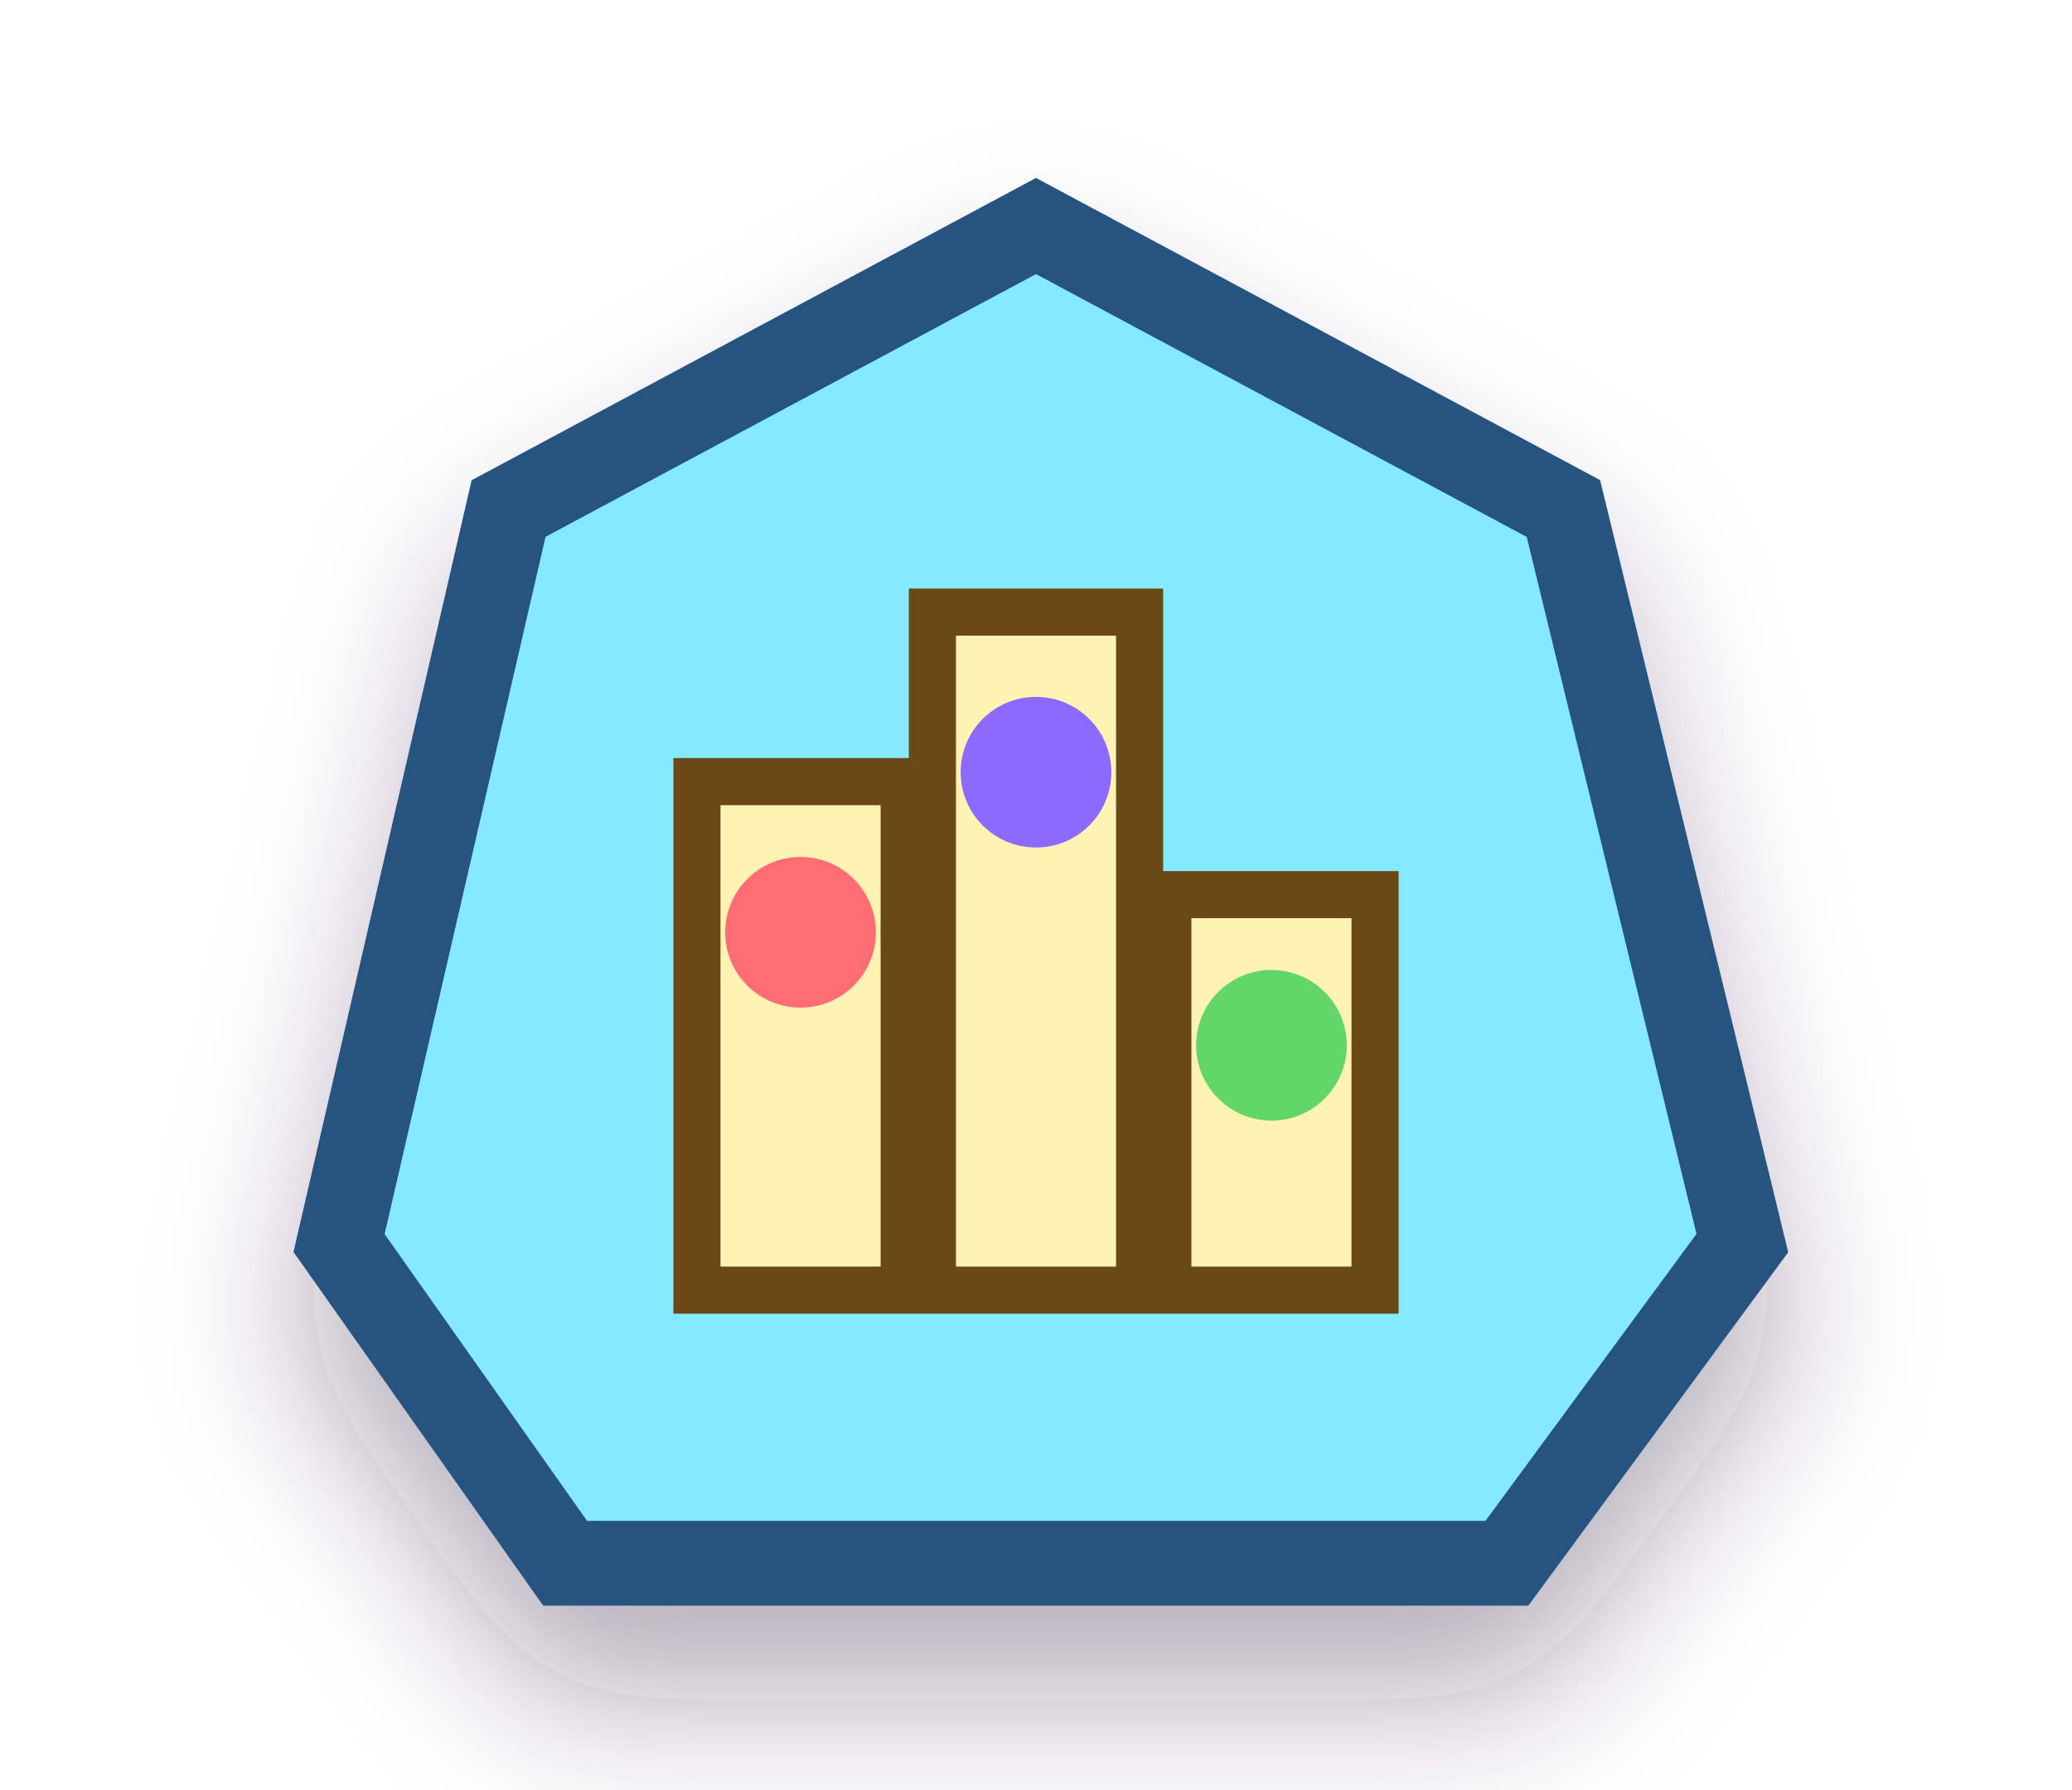
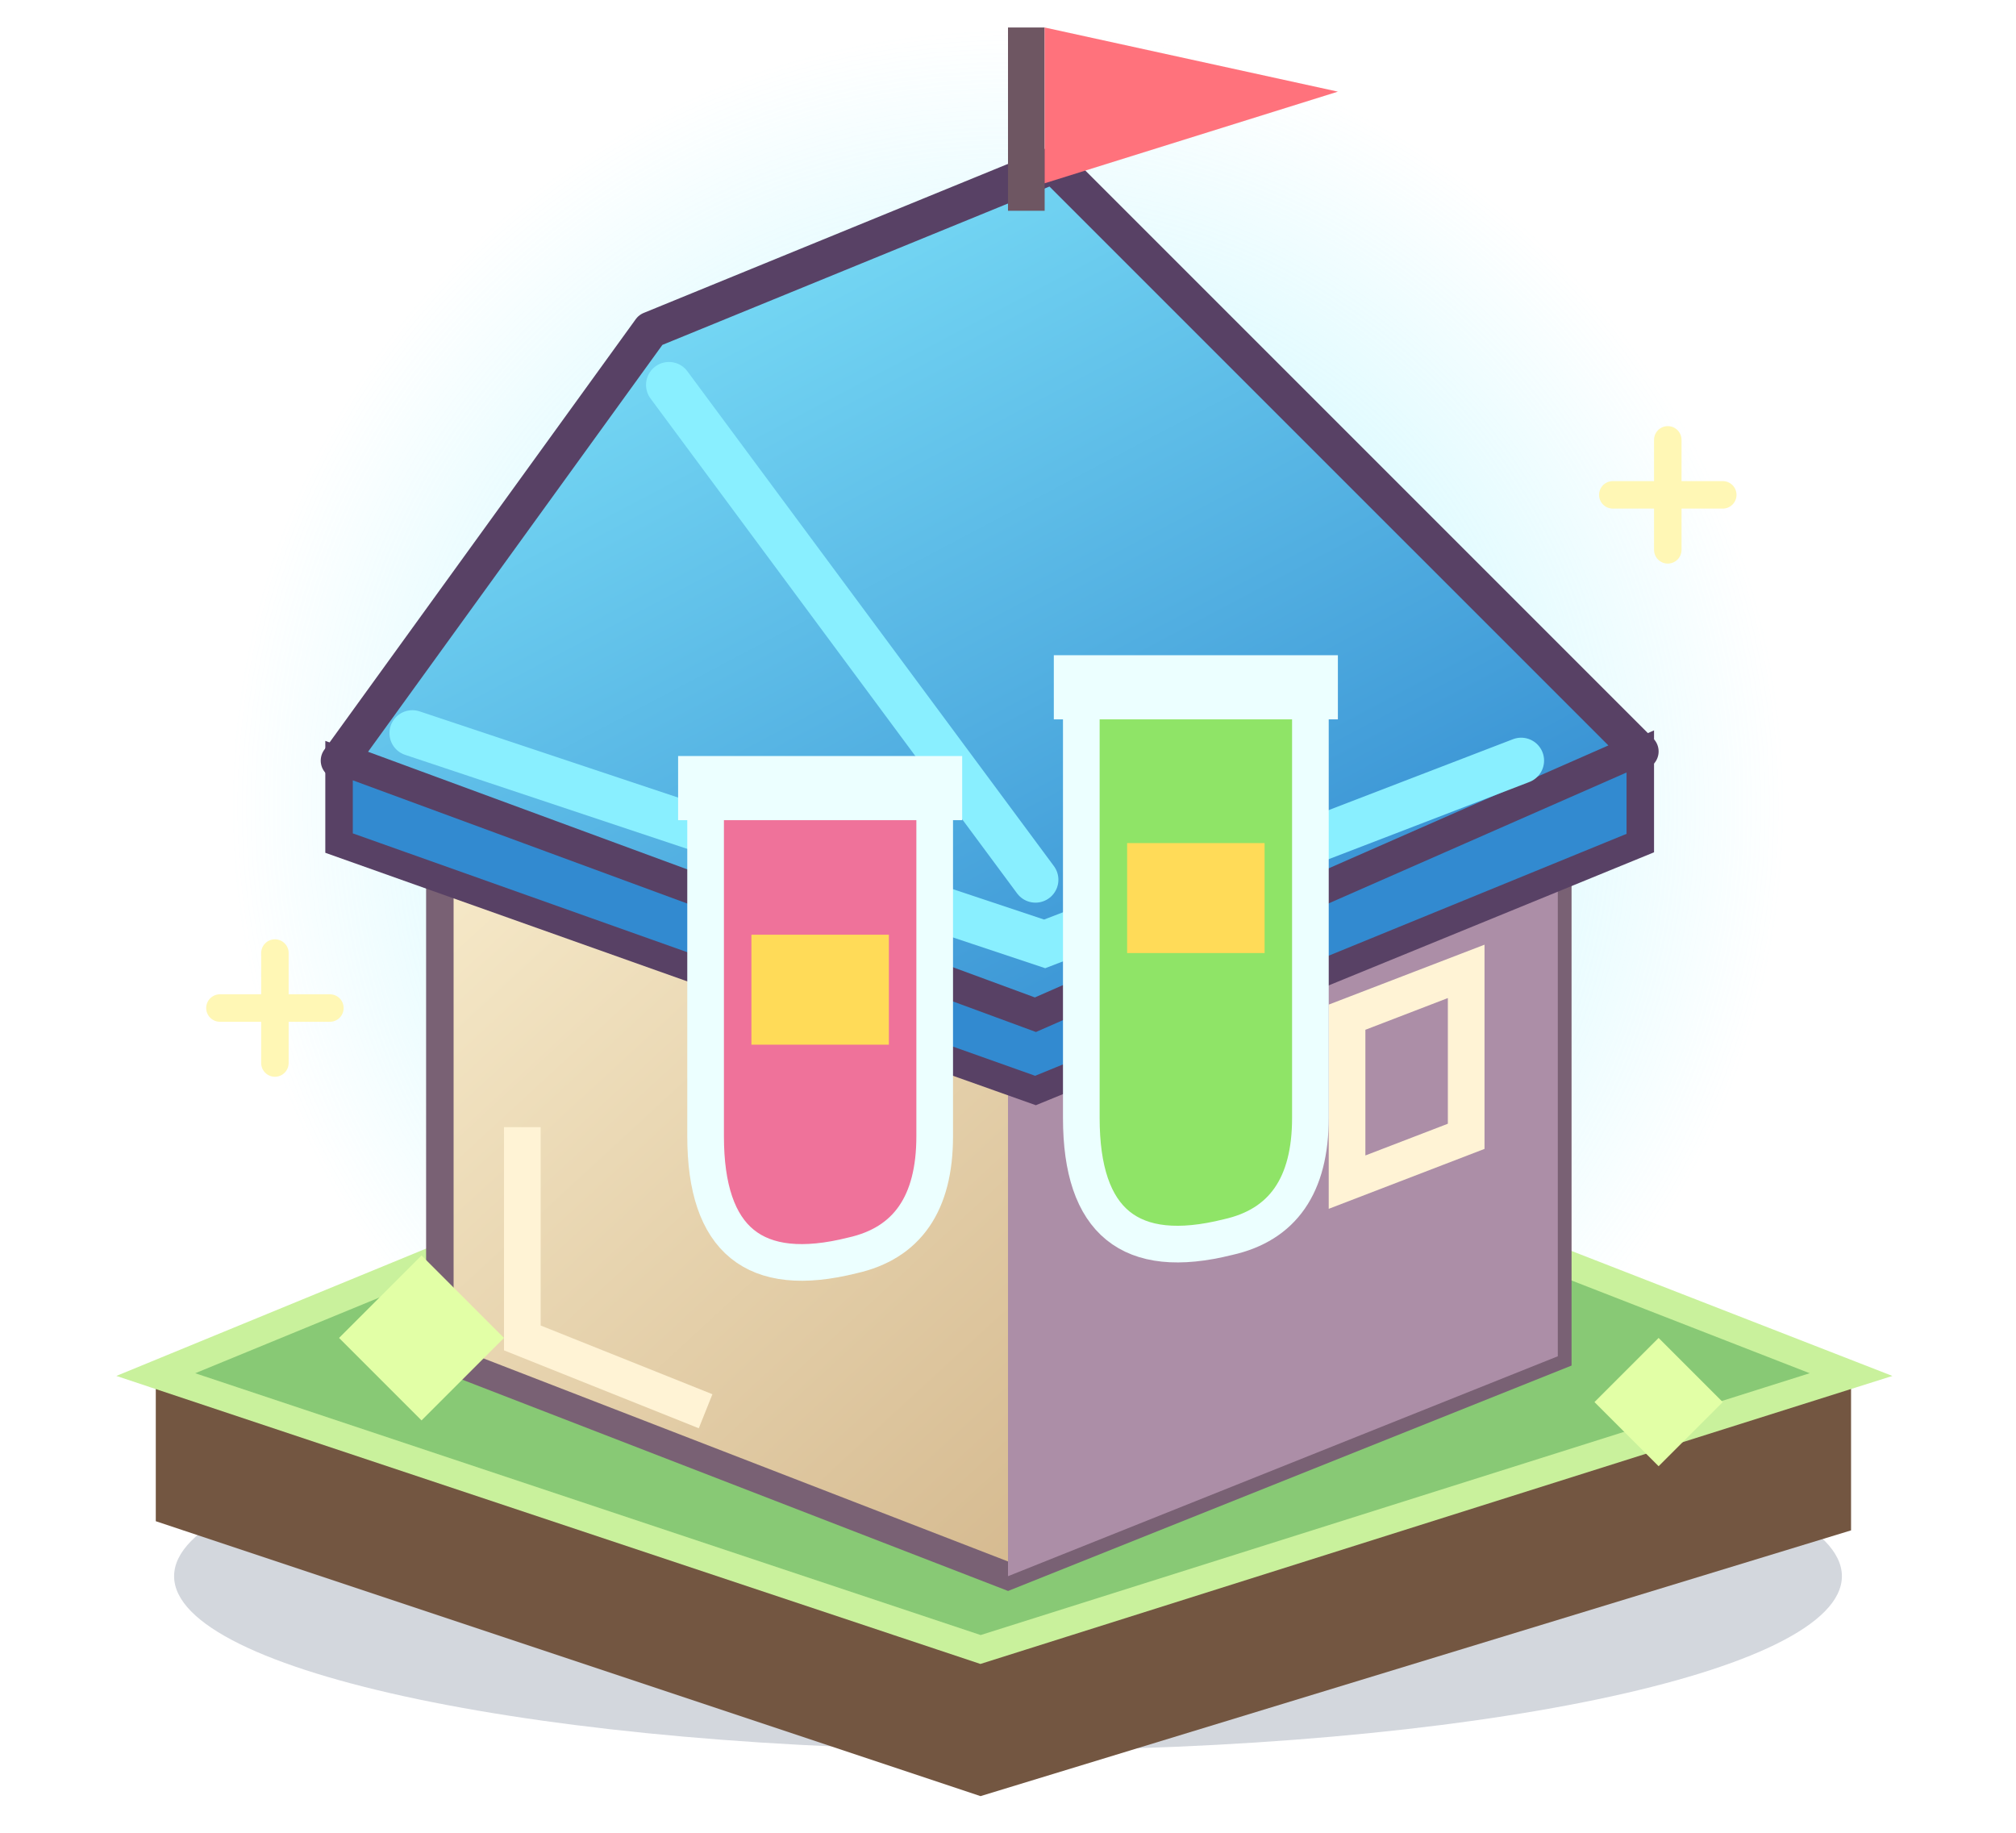
- <svg xmlns="http://www.w3.org/2000/svg" width="220" height="190" viewBox="0 0 220 190" fill="none">
+ <svg xmlns="http://www.w3.org/2000/svg" viewBox="0 0 220 200" fill="none">
  <defs>
-     <linearGradient id="a" x1="110" y1="20" x2="110" y2="170">
-       <stop stop-color="#85E9FF" />
-       <stop offset=".55" stop-color="#3EA8E9" />
-       <stop offset="1" stop-color="#3D62B2" />
+     <linearGradient id="roof" x2=".8" y2="1">
+       <stop stop-color="#89efff" />
+       <stop offset="1" stop-color="#328ad0" />
    </linearGradient>
-     <filter id="s" x="-30%" y="-30%" width="160%" height="180%">
-       <feDropShadow dx="0" dy="10" stdDeviation="8" flood-color="#392044" flood-opacity=".35" />
-     </filter>
+     <linearGradient id="stone" x2="1" y2="1">
+       <stop stop-color="#fff6d8" />
+       <stop offset="1" stop-color="#c8a779" />
+     </linearGradient>
+     <radialGradient id="glow">
+       <stop stop-color="#89efff" stop-opacity=".7" />
+       <stop offset="1" stop-color="#89efff" stop-opacity="0" />
+     </radialGradient>
  </defs>
-   <g filter="url(#s)">
-     <path d="M36 132L54 54L110 24L166 54L185 132L160 166H60L36 132Z" fill="url(#a)" stroke="#26537F" stroke-width="9" />
-     <path d="M74 83H96V137H74V83ZM99 65H121V137H99V65ZM124 95H146V137H124V95Z" fill="#FFF3B3" stroke="#6B4A19" stroke-width="5" />
-     <circle cx="85" cy="99" r="8" fill="#FF6C73" />
-     <circle cx="110" cy="82" r="8" fill="#8D6BFF" />
-     <circle cx="135" cy="111" r="8" fill="#63D66A" />
+   <ellipse cx="110" cy="172" rx="91" ry="19" fill="#223555" opacity=".2" />
+   <circle cx="110" cy="88" r="86" fill="url(#glow)" />
+   <path d="m17 150 90-38 95 38v17l-95 29-90-30z" fill="#735641" />
+   <path d="m17 150 90-37 95 37-95 30z" fill="#88c975" stroke="#c9f19c" stroke-width="3" />
+   <path d="m48 85 62-27 60 27v63l-60 24-62-24z" fill="url(#stone)" stroke="#796174" stroke-width="3" />
+   <path d="m110 104 60-19v63l-60 24z" fill="#ac8ea7" />
+   <path d="m37 83 34-47 44-18 64 64-66 29z" fill="url(#roof)" stroke="#584165" stroke-width="4" stroke-linejoin="round" />
+   <path d="m37 83 76 28 66-29v10l-66 27-76-27z" fill="#328ad0" stroke="#584165" stroke-width="3" />
+   <path d="m45 80 69 23 52-20M73 42l40 54" stroke="#89efff" stroke-width="5" stroke-linecap="round" />
+   <path d="M112 23V3" stroke="#6e5662" stroke-width="4" />
+   <path d="m114 3 32 7-32 10z" fill="#ff727c" />
+   <path d="M57 123v23l20 8m70-43 13-5v18l-13 5z" stroke="#fff3d5" stroke-width="4" />
+   <g stroke="#ecffff" stroke-width="4">
+     <path d="M77 86v38q0 17 16 13 9-2 9-13V86" fill="#ef729a" />
+     <path d="M118 75v47q0 17 16 13 9-2 9-13V75" fill="#8fe467" />
+     <path d="M74 86h31m10-11h31" stroke-width="7" />
  </g>
+   <path d="M82 108h15m26-10h15" stroke="#ffdb58" stroke-width="12" />
+   <path d="m37 146 9-9 9 9-9 9zM174 153l7-7 7 7-7 7z" fill="#e2ffa6" />
+   <path d="M30 104v12m-6-6h12m146-62v12m-6-6h12" stroke="#fff7b5" stroke-width="3" stroke-linecap="round" />
</svg>
